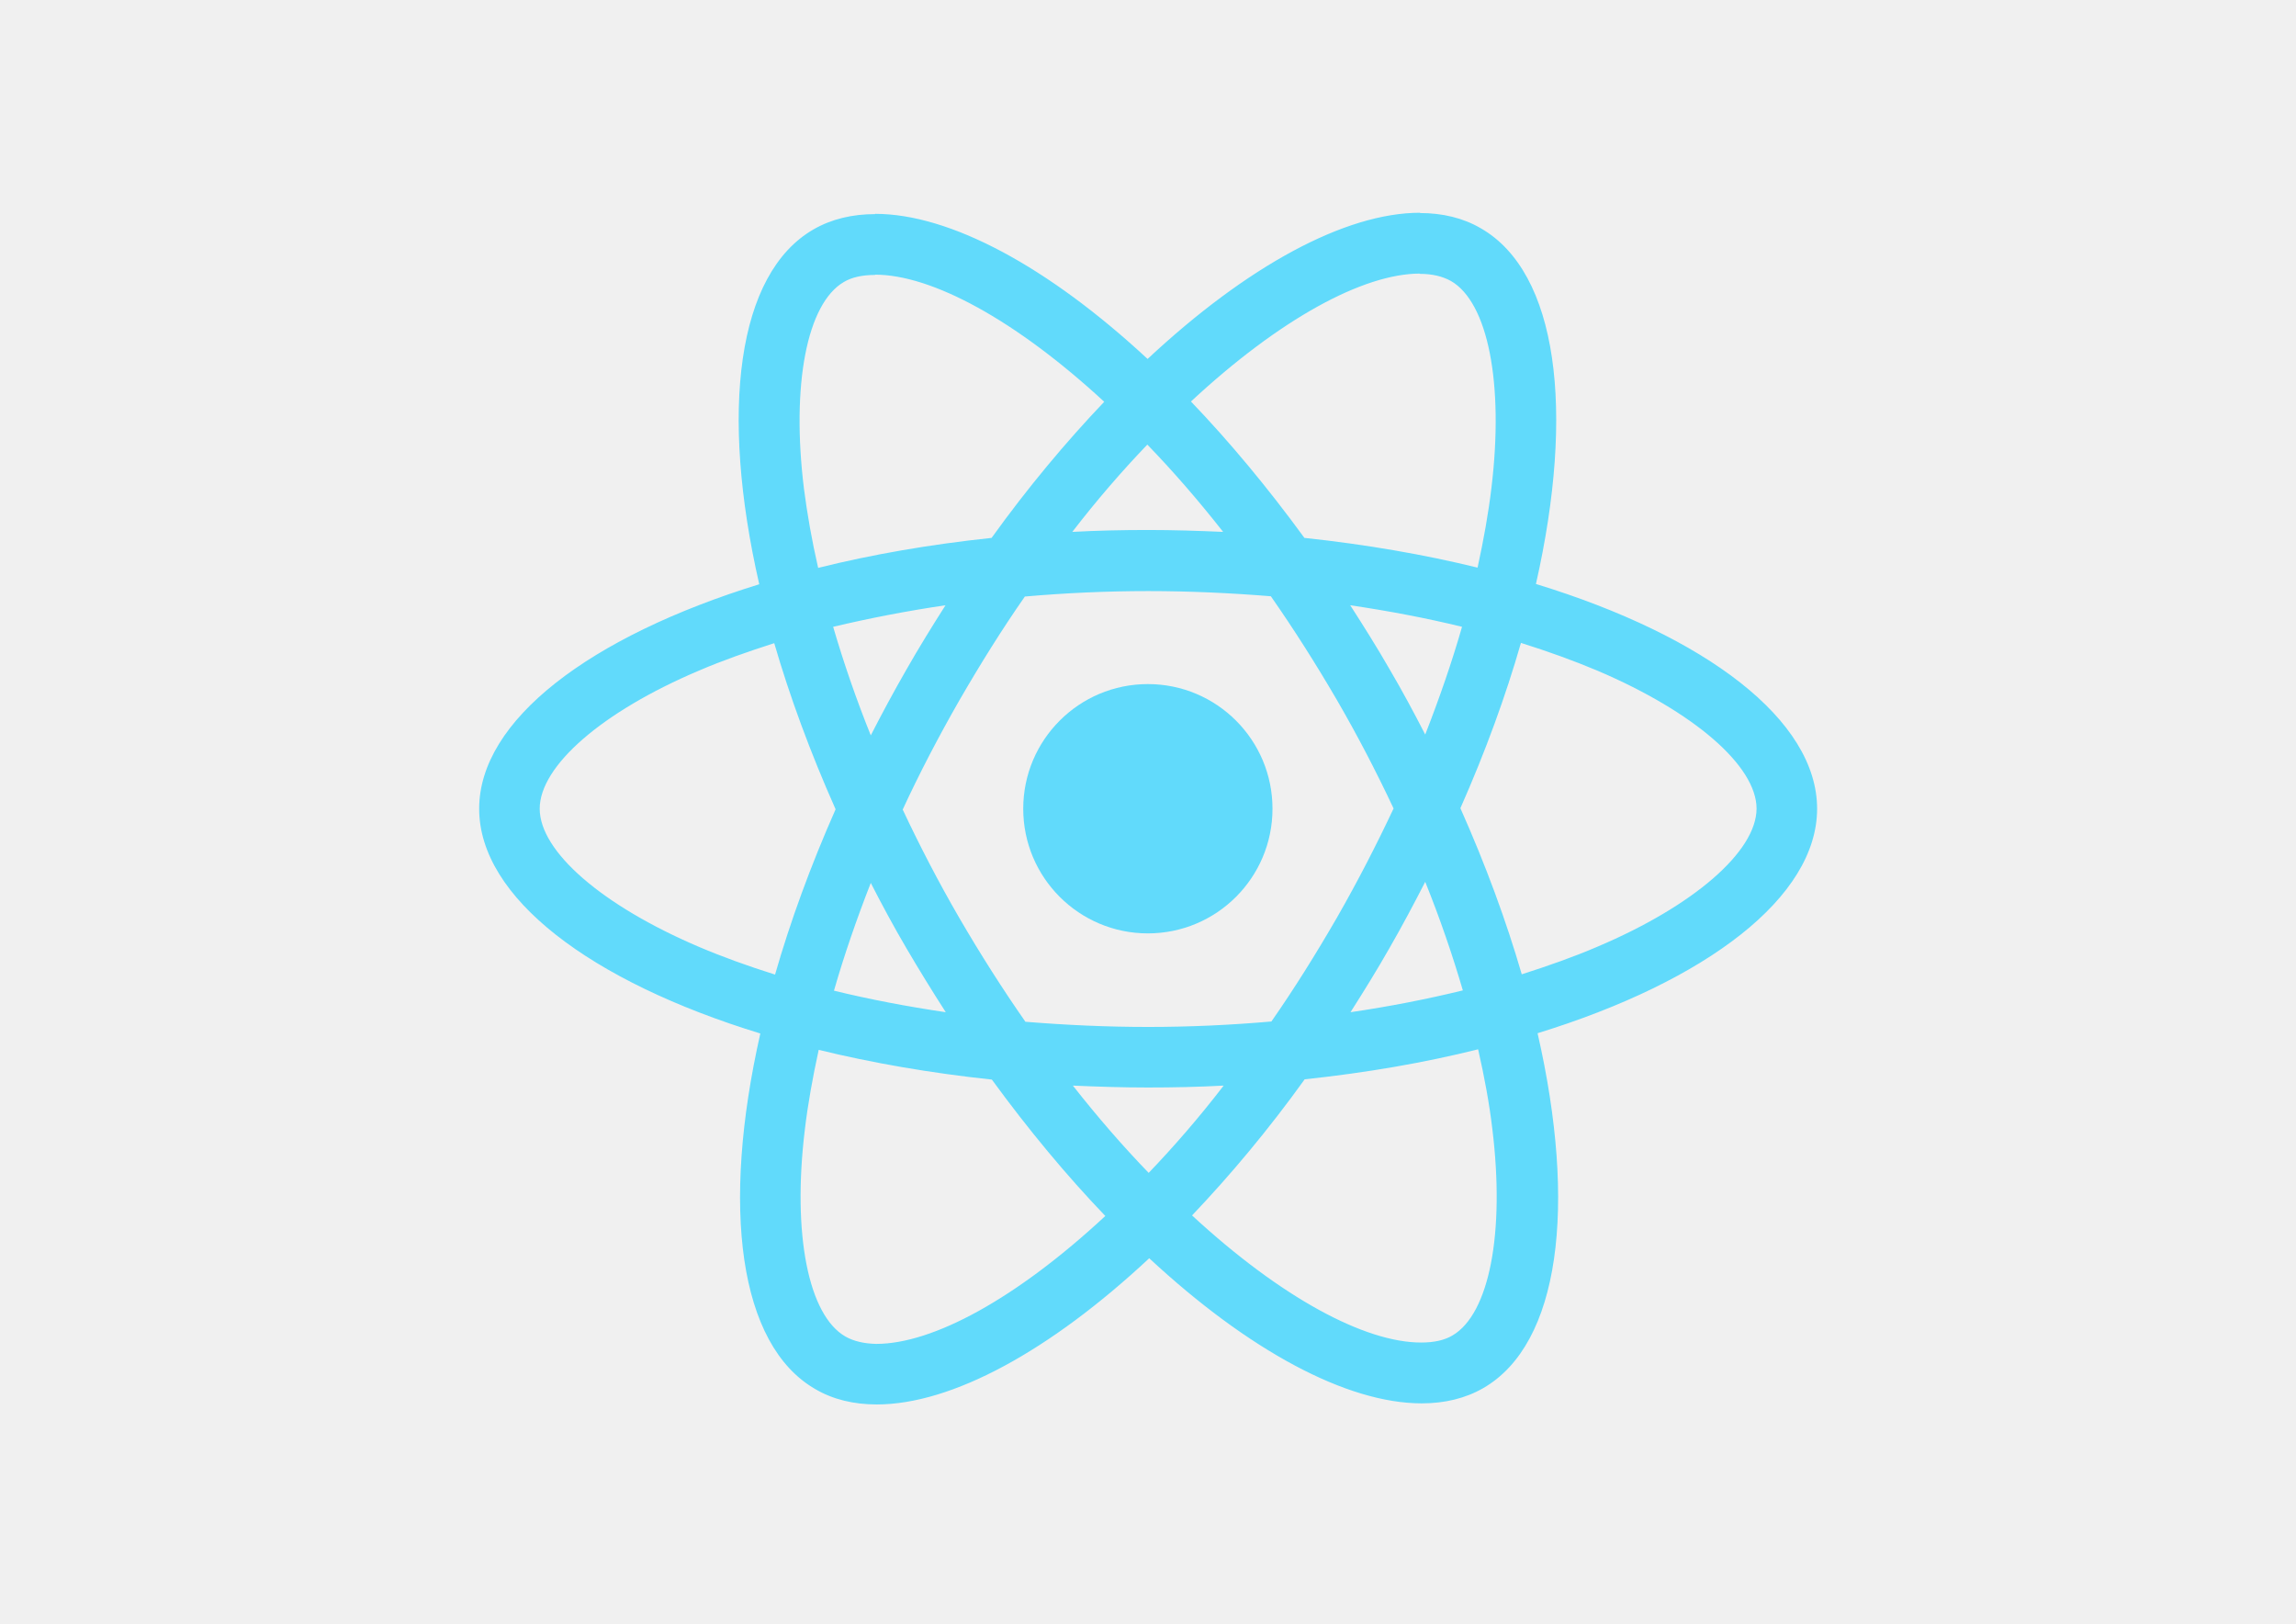
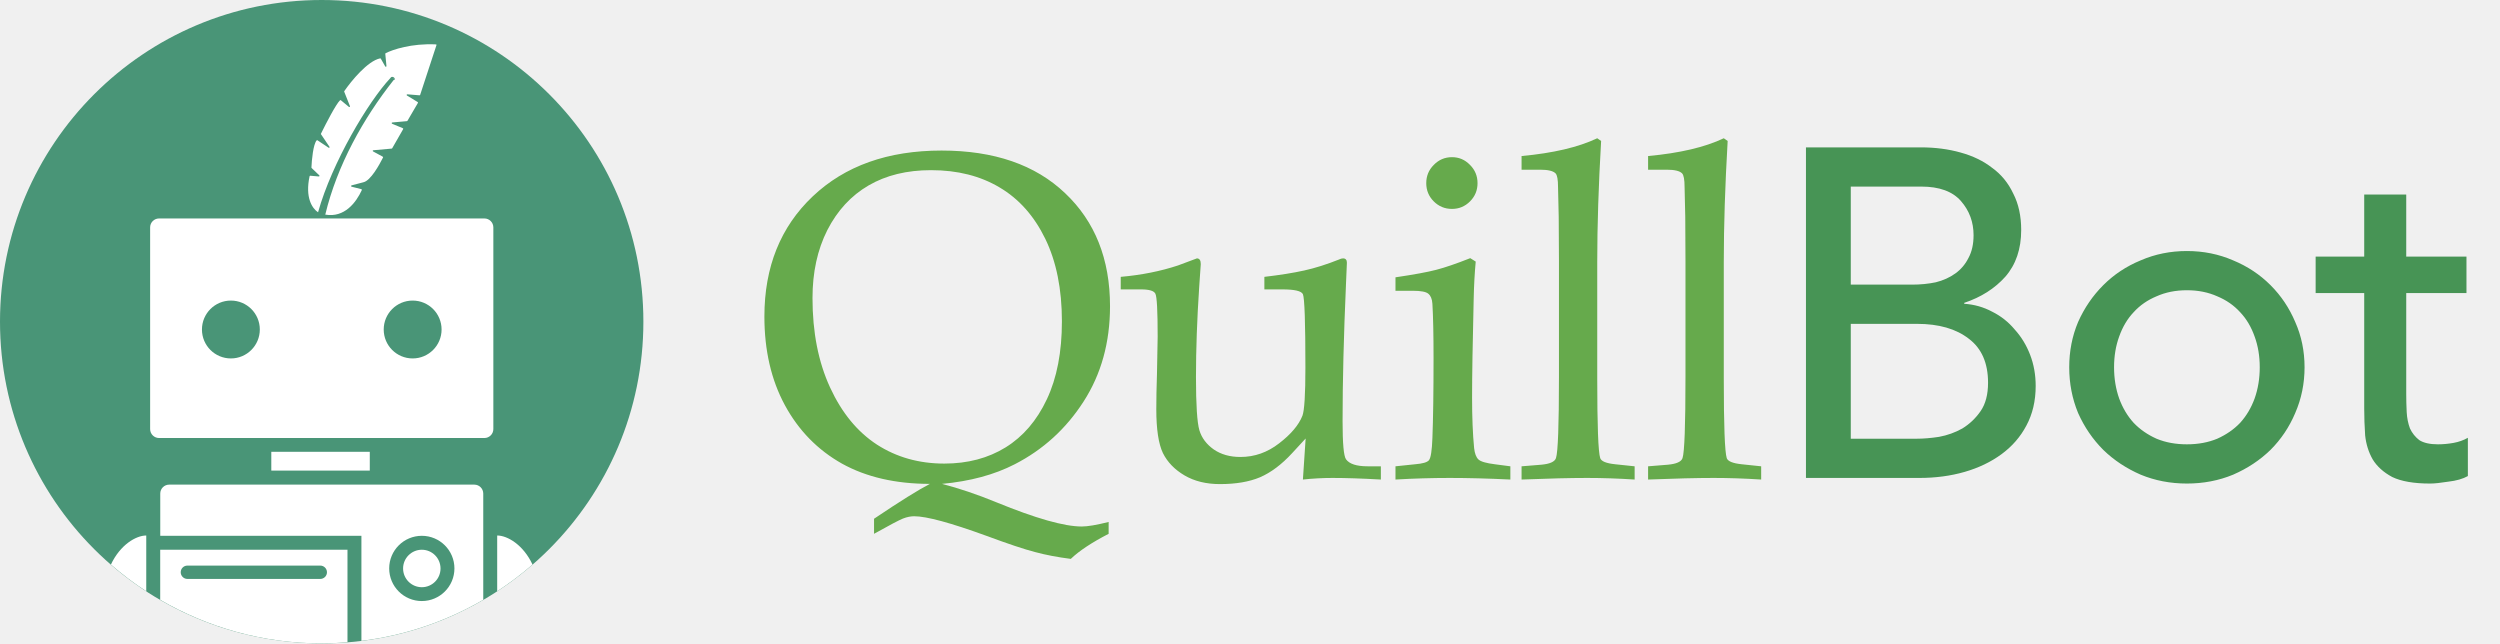
- <svg xmlns="http://www.w3.org/2000/svg" viewBox="0 0 841.9 595.3">
-   <g fill="#61DAFB">
-     <path d="M666.3 296.5c0-32.5-40.7-63.3-103.1-82.4 14.4-63.6 8-114.2-20.2-130.4-6.5-3.8-14.1-5.6-22.4-5.6v22.3c4.6 0 8.3.9 11.4 2.6 13.6 7.8 19.5 37.5 14.9 75.7-1.1 9.4-2.9 19.3-5.1 29.4-19.6-4.8-41-8.5-63.5-10.9-13.5-18.5-27.5-35.3-41.6-50 32.6-30.3 63.2-46.9 84-46.9V78c-27.5 0-63.5 19.6-99.9 53.6-36.4-33.8-72.4-53.2-99.9-53.2v22.3c20.7 0 51.4 16.5 84 46.6-14 14.7-28 31.4-41.3 49.9-22.6 2.4-44 6.1-63.6 11-2.3-10-4-19.7-5.2-29-4.7-38.2 1.1-67.9 14.6-75.8 3-1.8 6.9-2.6 11.5-2.6V78.5c-8.4 0-16 1.8-22.6 5.6-28.1 16.2-34.4 66.7-19.9 130.1-62.2 19.2-102.7 49.9-102.7 82.3 0 32.5 40.7 63.3 103.1 82.4-14.4 63.6-8 114.2 20.2 130.4 6.5 3.8 14.1 5.6 22.5 5.6 27.5 0 63.5-19.6 99.9-53.6 36.4 33.8 72.4 53.2 99.9 53.2 8.4 0 16-1.8 22.6-5.6 28.1-16.2 34.4-66.7 19.9-130.1 62-19.1 102.5-49.9 102.5-82.3zm-130.2-66.7c-3.7 12.9-8.3 26.2-13.5 39.5-4.1-8-8.4-16-13.1-24-4.6-8-9.5-15.8-14.4-23.4 14.2 2.1 27.9 4.7 41 7.9zm-45.8 106.5c-7.8 13.5-15.8 26.3-24.1 38.2-14.9 1.3-30 2-45.2 2-15.1 0-30.2-.7-45-1.9-8.3-11.9-16.4-24.6-24.2-38-7.6-13.1-14.5-26.4-20.8-39.8 6.2-13.4 13.2-26.8 20.7-39.9 7.8-13.5 15.8-26.3 24.1-38.2 14.9-1.3 30-2 45.2-2 15.1 0 30.2.7 45 1.9 8.3 11.9 16.4 24.6 24.2 38 7.6 13.1 14.5 26.4 20.8 39.8-6.3 13.4-13.2 26.8-20.7 39.9zm32.3-13c5.4 13.4 10 26.8 13.8 39.8-13.1 3.2-26.9 5.9-41.2 8 4.9-7.7 9.8-15.6 14.4-23.7 4.6-8 8.9-16.1 13-24.1zM421.2 430c-9.3-9.6-18.6-20.3-27.8-32 9 .4 18.2.7 27.5.7 9.4 0 18.7-.2 27.8-.7-9 11.7-18.3 22.4-27.5 32zm-74.4-58.9c-14.2-2.1-27.9-4.7-41-7.9 3.7-12.9 8.3-26.2 13.5-39.5 4.1 8 8.4 16 13.1 24 4.7 8 9.5 15.8 14.4 23.4zM420.7 163c9.3 9.6 18.6 20.3 27.8 32-9-.4-18.2-.7-27.5-.7-9.4 0-18.7.2-27.8.7 9-11.7 18.3-22.4 27.5-32zm-74 58.9c-4.9 7.7-9.8 15.6-14.4 23.7-4.6 8-8.9 16-13 24-5.4-13.4-10-26.8-13.8-39.8 13.1-3.1 26.9-5.8 41.2-7.9zm-90.5 125.2c-35.4-15.1-58.3-34.9-58.3-50.6 0-15.7 22.9-35.6 58.3-50.6 8.6-3.7 18-7 27.7-10.1 5.7 19.6 13.2 40 22.5 60.9-9.2 20.8-16.6 41.1-22.2 60.6-9.9-3.1-19.3-6.5-28-10.2zM310 490c-13.6-7.8-19.5-37.5-14.9-75.7 1.1-9.4 2.9-19.3 5.1-29.4 19.6 4.8 41 8.5 63.5 10.9 13.5 18.5 27.5 35.3 41.6 50-32.6 30.3-63.2 46.9-84 46.9-4.5-.1-8.3-1-11.3-2.7zm237.2-76.2c4.7 38.2-1.1 67.9-14.6 75.8-3 1.8-6.9 2.6-11.5 2.6-20.7 0-51.4-16.5-84-46.6 14-14.7 28-31.4 41.3-49.9 22.6-2.4 44-6.1 63.6-11 2.3 10.1 4.1 19.8 5.2 29.1zm38.5-66.7c-8.6 3.7-18 7-27.7 10.1-5.7-19.6-13.2-40-22.5-60.9 9.2-20.8 16.6-41.1 22.2-60.6 9.9 3.1 19.3 6.5 28.1 10.2 35.4 15.1 58.3 34.9 58.3 50.6-.1 15.7-23 35.6-58.4 50.6zM320.8 78.4z" />
-     <circle cx="420.9" cy="296.5" r="45.7" />
-     <path d="M520.5 78.1z" />
-   </g>
+ <svg xmlns="http://www.w3.org/2000/svg" width="136" height="35" viewBox="0 0 136 35" fill="none">
+   <path d="M17.5 35C27.164 35 35 27.165 35 17.501C35.003 7.835 27.167 0 17.5 0C7.836 0 0 7.835 0 17.499C0 27.165 7.836 35 17.5 35Z" fill="#499577" />
+   <path d="M22.947 29.906C22.386 29.906 21.928 30.361 21.928 30.925C21.928 31.486 22.383 31.944 22.947 31.944C23.508 31.944 23.965 31.489 23.965 30.925C23.963 30.361 23.508 29.906 22.947 29.906Z" fill="white" />
+   <path fill-rule="evenodd" clip-rule="evenodd" d="M21.481 4.318L21.255 4.221L21.481 4.327C21.484 4.327 21.481 4.321 21.481 4.318Z" fill="white" />
+   <path fill-rule="evenodd" clip-rule="evenodd" d="M17.302 11.549C18.061 8.836 20.044 5.517 21.229 4.255L21.255 4.221C21.272 4.195 21.3 4.181 21.326 4.181C21.449 4.183 21.475 4.266 21.481 4.318L21.492 4.324L21.484 4.327L21.409 4.361C19.767 6.436 18.338 8.994 17.695 11.675C18.739 11.858 19.375 11.014 19.683 10.339C19.692 10.322 19.678 10.293 19.658 10.29L19.125 10.156C19.091 10.147 19.091 10.093 19.125 10.084L19.769 9.915C20.164 9.827 20.631 8.977 20.837 8.57C20.843 8.553 20.837 8.53 20.82 8.522L20.296 8.238C20.265 8.221 20.273 8.175 20.31 8.173L21.309 8.084C21.318 8.084 21.332 8.075 21.335 8.067L21.93 7.028C21.944 7.005 21.936 6.982 21.913 6.974L21.332 6.733C21.298 6.716 21.3 6.667 21.34 6.662L22.139 6.59C22.148 6.59 22.162 6.581 22.165 6.573L22.734 5.6C22.743 5.583 22.74 5.56 22.72 5.551L22.139 5.196C22.108 5.179 22.122 5.125 22.162 5.131L22.823 5.185C22.837 5.185 22.854 5.176 22.857 5.159L23.744 2.455C23.75 2.432 23.736 2.409 23.71 2.415C22.391 2.352 21.355 2.698 20.977 2.896C20.963 2.904 20.96 2.919 20.96 2.93L21.023 3.591C21.029 3.631 20.974 3.648 20.957 3.614L20.717 3.193C20.708 3.179 20.691 3.17 20.677 3.176C20.001 3.314 19.108 4.407 18.73 4.956C18.722 4.965 18.722 4.979 18.725 4.988L19.037 5.775C19.051 5.809 19.011 5.837 18.98 5.815L18.544 5.454C18.53 5.445 18.513 5.44 18.499 5.454C18.276 5.663 17.726 6.733 17.46 7.274C17.454 7.288 17.454 7.3 17.466 7.308L17.924 7.987C17.946 8.018 17.906 8.058 17.875 8.035L17.271 7.632C17.257 7.623 17.237 7.623 17.225 7.637C17.039 7.855 16.959 8.693 16.942 9.117C16.942 9.125 16.948 9.134 16.956 9.143L17.368 9.537C17.394 9.56 17.377 9.603 17.343 9.6L16.882 9.56C16.865 9.555 16.848 9.569 16.842 9.586C16.593 10.736 16.971 11.329 17.302 11.549Z" fill="white" />
+   <path d="M20.116 24.578H14.759V25.6H20.116V24.578Z" fill="white" />
+   <path fill-rule="evenodd" clip-rule="evenodd" d="M8.167 12.37V23.342C8.167 23.611 8.385 23.828 8.654 23.828H26.351C26.62 23.828 26.838 23.611 26.838 23.342V12.37C26.838 12.101 26.62 11.884 26.351 11.884H8.654C8.385 11.884 8.167 12.101 8.167 12.37ZM12.56 19.499C11.69 19.499 10.986 18.795 10.986 17.925C10.986 17.055 11.69 16.351 12.56 16.351C13.43 16.351 14.134 17.055 14.134 17.925C14.134 18.792 13.43 19.499 12.56 19.499ZM22.448 19.499C21.578 19.499 20.874 18.795 20.874 17.925C20.874 17.055 21.578 16.351 22.448 16.351C23.318 16.351 24.022 17.055 24.022 17.925C24.022 18.792 23.318 19.499 22.448 19.499Z" fill="white" />
+   <path d="M6.033 30.713C6.64 31.24 7.281 31.726 7.956 32.164V29.131C7.404 29.131 6.539 29.631 6.033 30.713Z" fill="white" />
+   <path d="M8.715 32.631C11.299 34.133 14.298 35 17.503 35C17.976 35 18.442 34.977 18.903 34.94V29.906H8.715V32.631V32.631ZM10.194 30.768H10.887H17.423C17.623 30.768 17.787 30.931 17.787 31.131C17.787 31.331 17.623 31.494 17.423 31.494H10.194C9.994 31.494 9.831 31.331 9.831 31.131C9.831 30.928 9.994 30.768 10.194 30.768Z" fill="white" />
+   <path d="M25.803 26.364H9.204C8.935 26.364 8.718 26.581 8.718 26.85V28.684V29.148H19.427H19.661V29.383V34.863C22.054 34.568 24.294 33.792 26.289 32.631V28.684V26.85C26.289 26.581 26.072 26.364 25.803 26.364ZM22.947 32.697C21.965 32.697 21.172 31.901 21.172 30.922C21.172 29.941 21.968 29.148 22.947 29.148C23.928 29.148 24.721 29.944 24.721 30.922C24.721 31.904 23.925 32.697 22.947 32.697Z" fill="white" />
+   <path d="M28.97 30.713C28.464 29.631 27.599 29.131 27.047 29.131V32.167C27.722 31.723 28.363 31.24 28.97 30.713Z" fill="white" />
+   <path d="M51.244 26.323C52.195 26.57 53.183 26.905 54.209 27.327C56.35 28.203 57.896 28.642 58.847 28.642C59.169 28.642 59.657 28.559 60.31 28.394V29.039C59.384 29.518 58.698 29.973 58.252 30.403C57.532 30.312 56.883 30.188 56.304 30.031C55.726 29.882 54.845 29.588 53.663 29.15C51.712 28.439 50.401 28.084 49.731 28.084C49.541 28.084 49.339 28.125 49.123 28.208C48.917 28.29 48.392 28.567 47.548 29.039V28.22C48.962 27.269 49.975 26.637 50.587 26.323C48.718 26.323 47.123 25.954 45.8 25.219C44.477 24.474 43.443 23.416 42.699 22.044C41.955 20.671 41.583 19.063 41.583 17.219C41.583 14.524 42.459 12.345 44.212 10.683C45.965 9.021 48.301 8.19 51.219 8.19C54.08 8.19 56.321 8.963 57.942 10.509C59.57 12.047 60.385 14.098 60.385 16.661C60.385 18.629 59.905 20.357 58.946 21.845C57.995 23.325 56.747 24.462 55.201 25.256C54.093 25.826 52.774 26.182 51.244 26.323ZM44.2 16.215C44.2 18.075 44.518 19.695 45.155 21.076C45.791 22.457 46.643 23.495 47.71 24.189C48.776 24.875 49.996 25.219 51.368 25.219C52.642 25.219 53.754 24.925 54.705 24.338C55.655 23.751 56.404 22.879 56.949 21.721C57.495 20.564 57.768 19.15 57.768 17.48C57.768 15.727 57.466 14.23 56.863 12.99C56.259 11.75 55.432 10.819 54.382 10.199C53.332 9.571 52.088 9.257 50.649 9.257C49.334 9.257 48.202 9.534 47.251 10.088C46.3 10.642 45.552 11.452 45.006 12.519C44.468 13.585 44.2 14.817 44.2 16.215ZM70.878 26.087L71.027 23.854L70.295 24.648C69.724 25.268 69.141 25.706 68.546 25.963C67.959 26.211 67.231 26.335 66.363 26.335C65.619 26.335 64.978 26.178 64.441 25.864C63.904 25.549 63.511 25.144 63.263 24.648C63.023 24.144 62.903 23.35 62.903 22.267C62.903 21.705 62.915 21.052 62.94 20.307L62.977 18.311C62.977 16.913 62.936 16.136 62.853 15.979C62.779 15.822 62.519 15.743 62.072 15.743H60.968V15.061C62.093 14.962 63.13 14.755 64.081 14.441L65.111 14.056C65.251 14.056 65.322 14.16 65.322 14.367L65.235 15.632C65.119 17.384 65.061 19.013 65.061 20.518C65.061 22.023 65.123 22.986 65.247 23.408C65.371 23.821 65.632 24.169 66.028 24.45C66.425 24.723 66.909 24.859 67.48 24.859C68.248 24.859 68.951 24.611 69.588 24.115C70.233 23.619 70.654 23.119 70.853 22.614C70.96 22.325 71.014 21.453 71.014 19.997C71.014 17.55 70.969 16.219 70.878 16.004C70.795 15.83 70.423 15.743 69.761 15.743H68.782V15.061C69.633 14.962 70.357 14.846 70.952 14.714C71.547 14.582 72.176 14.383 72.837 14.119C72.92 14.077 72.994 14.056 73.061 14.056C73.201 14.056 73.271 14.135 73.271 14.292L73.222 15.446C73.098 18.273 73.036 20.762 73.036 22.912C73.036 24.119 73.098 24.809 73.222 24.983C73.404 25.239 73.796 25.367 74.4 25.367H75.119V26.087C74.086 26.029 73.209 26 72.49 26C71.953 26 71.415 26.029 70.878 26.087ZM78.989 8.55C79.37 8.55 79.696 8.69 79.969 8.972C80.242 9.244 80.378 9.575 80.378 9.964C80.378 10.352 80.242 10.683 79.969 10.956C79.696 11.229 79.37 11.365 78.989 11.365C78.601 11.365 78.27 11.229 77.997 10.956C77.724 10.683 77.588 10.352 77.588 9.964C77.588 9.575 77.724 9.244 77.997 8.972C78.27 8.69 78.601 8.55 78.989 8.55ZM79.982 14.044L80.279 14.23C80.221 14.85 80.184 15.532 80.168 16.277C80.11 18.691 80.081 20.473 80.081 21.622C80.081 22.697 80.118 23.615 80.192 24.375C80.225 24.673 80.304 24.88 80.428 24.995C80.552 25.111 80.85 25.198 81.321 25.256L82.164 25.367V26.087C80.957 26.029 79.858 26 78.865 26C77.89 26 76.906 26.029 75.914 26.087V25.367L76.98 25.256C77.394 25.223 77.646 25.148 77.737 25.033C77.836 24.909 77.898 24.508 77.923 23.83C77.964 22.779 77.985 21.333 77.985 19.489C77.985 18.207 77.964 17.219 77.923 16.525C77.906 16.268 77.832 16.086 77.7 15.979C77.576 15.871 77.29 15.818 76.844 15.818H75.914V15.086C76.922 14.937 77.662 14.801 78.134 14.677C78.613 14.553 79.229 14.342 79.982 14.044ZM87.101 7.669C86.96 10.092 86.89 12.283 86.89 14.243V20.617C86.89 23.148 86.944 24.582 87.051 24.921C87.109 25.095 87.382 25.206 87.87 25.256L88.924 25.367V26.087C88.023 26.029 87.163 26 86.344 26C85.435 26 84.244 26.029 82.773 26.087V25.367L83.839 25.281C84.311 25.239 84.579 25.119 84.645 24.921C84.753 24.599 84.807 23.131 84.807 20.518V14.181L84.794 11.799L84.757 10.175C84.757 9.769 84.712 9.521 84.621 9.43C84.488 9.298 84.211 9.232 83.79 9.232H82.773V8.488C84.492 8.331 85.865 8.008 86.89 7.521L87.101 7.669ZM93.985 7.669C93.844 10.092 93.774 12.283 93.774 14.243V20.617C93.774 23.148 93.828 24.582 93.935 24.921C93.993 25.095 94.266 25.206 94.754 25.256L95.808 25.367V26.087C94.907 26.029 94.047 26 93.228 26C92.319 26 91.128 26.029 89.656 26.087V25.367L90.723 25.281C91.194 25.239 91.463 25.119 91.529 24.921C91.637 24.599 91.69 23.131 91.69 20.518V14.181L91.678 11.799L91.641 10.175C91.641 9.769 91.595 9.521 91.504 9.43C91.372 9.298 91.095 9.232 90.673 9.232H89.656V8.488C91.376 8.331 92.749 8.008 93.774 7.521L93.985 7.669Z" fill="#66AA4C" />
+   <path d="M98.244 8.017H104.492C105.271 8.017 105.991 8.11 106.651 8.296C107.329 8.482 107.904 8.762 108.378 9.134C108.87 9.49 109.251 9.956 109.521 10.531C109.809 11.09 109.953 11.751 109.953 12.513C109.953 13.546 109.665 14.392 109.09 15.053C108.514 15.696 107.769 16.17 106.854 16.475V16.526C107.396 16.56 107.904 16.704 108.378 16.958C108.853 17.195 109.259 17.516 109.598 17.923C109.953 18.312 110.233 18.77 110.436 19.294C110.639 19.819 110.741 20.387 110.741 20.996C110.741 21.809 110.571 22.529 110.233 23.155C109.911 23.765 109.462 24.281 108.886 24.705C108.311 25.128 107.642 25.45 106.88 25.67C106.118 25.89 105.297 26 104.416 26H98.244V8.017ZM100.682 15.484H104.01C104.467 15.484 104.899 15.442 105.305 15.357C105.711 15.256 106.067 15.095 106.372 14.875C106.677 14.655 106.914 14.375 107.083 14.037C107.269 13.698 107.362 13.283 107.362 12.792C107.362 12.081 107.134 11.463 106.677 10.938C106.219 10.413 105.5 10.15 104.518 10.15H100.682V15.484ZM100.682 23.866H104.264C104.636 23.866 105.043 23.832 105.483 23.765C105.94 23.68 106.363 23.528 106.753 23.308C107.142 23.07 107.473 22.757 107.743 22.368C108.014 21.978 108.15 21.462 108.15 20.818C108.15 19.752 107.803 18.956 107.108 18.431C106.414 17.889 105.474 17.618 104.289 17.618H100.682V23.866ZM115.005 19.98C115.005 20.59 115.098 21.157 115.284 21.682C115.471 22.19 115.733 22.63 116.072 23.003C116.41 23.358 116.825 23.646 117.316 23.866C117.807 24.07 118.358 24.171 118.967 24.171C119.577 24.171 120.127 24.07 120.618 23.866C121.109 23.646 121.524 23.358 121.863 23.003C122.202 22.63 122.464 22.19 122.65 21.682C122.837 21.157 122.93 20.59 122.93 19.98C122.93 19.371 122.837 18.812 122.65 18.304C122.464 17.779 122.202 17.339 121.863 16.983C121.524 16.61 121.109 16.323 120.618 16.119C120.127 15.899 119.577 15.789 118.967 15.789C118.358 15.789 117.807 15.899 117.316 16.119C116.825 16.323 116.41 16.61 116.072 16.983C115.733 17.339 115.471 17.779 115.284 18.304C115.098 18.812 115.005 19.371 115.005 19.98ZM112.566 19.98C112.566 19.1 112.727 18.278 113.049 17.516C113.388 16.754 113.845 16.085 114.421 15.51C114.996 14.934 115.674 14.485 116.453 14.164C117.232 13.825 118.07 13.656 118.967 13.656C119.865 13.656 120.703 13.825 121.482 14.164C122.261 14.485 122.938 14.934 123.514 15.51C124.09 16.085 124.538 16.754 124.86 17.516C125.199 18.278 125.368 19.1 125.368 19.98C125.368 20.861 125.199 21.691 124.86 22.469C124.538 23.231 124.09 23.9 123.514 24.476C122.938 25.035 122.261 25.483 121.482 25.822C120.703 26.144 119.865 26.305 118.967 26.305C118.07 26.305 117.232 26.144 116.453 25.822C115.674 25.483 114.996 25.035 114.421 24.476C113.845 23.9 113.388 23.231 113.049 22.469C112.727 21.691 112.566 20.861 112.566 19.98ZM134.176 15.942H130.899V21.403C130.899 21.741 130.907 22.08 130.924 22.419C130.941 22.74 131.001 23.037 131.102 23.308C131.221 23.562 131.39 23.773 131.61 23.943C131.847 24.095 132.186 24.171 132.626 24.171C132.897 24.171 133.176 24.146 133.464 24.095C133.752 24.044 134.015 23.951 134.252 23.816V25.898C133.981 26.051 133.625 26.152 133.185 26.203C132.762 26.271 132.431 26.305 132.194 26.305C131.314 26.305 130.628 26.186 130.137 25.949C129.663 25.695 129.307 25.373 129.07 24.984C128.85 24.595 128.715 24.163 128.664 23.689C128.63 23.198 128.613 22.706 128.613 22.215V15.942H125.971V13.96H128.613V10.582H130.899V13.96H134.176V15.942Z" fill="#479455" />
</svg>
